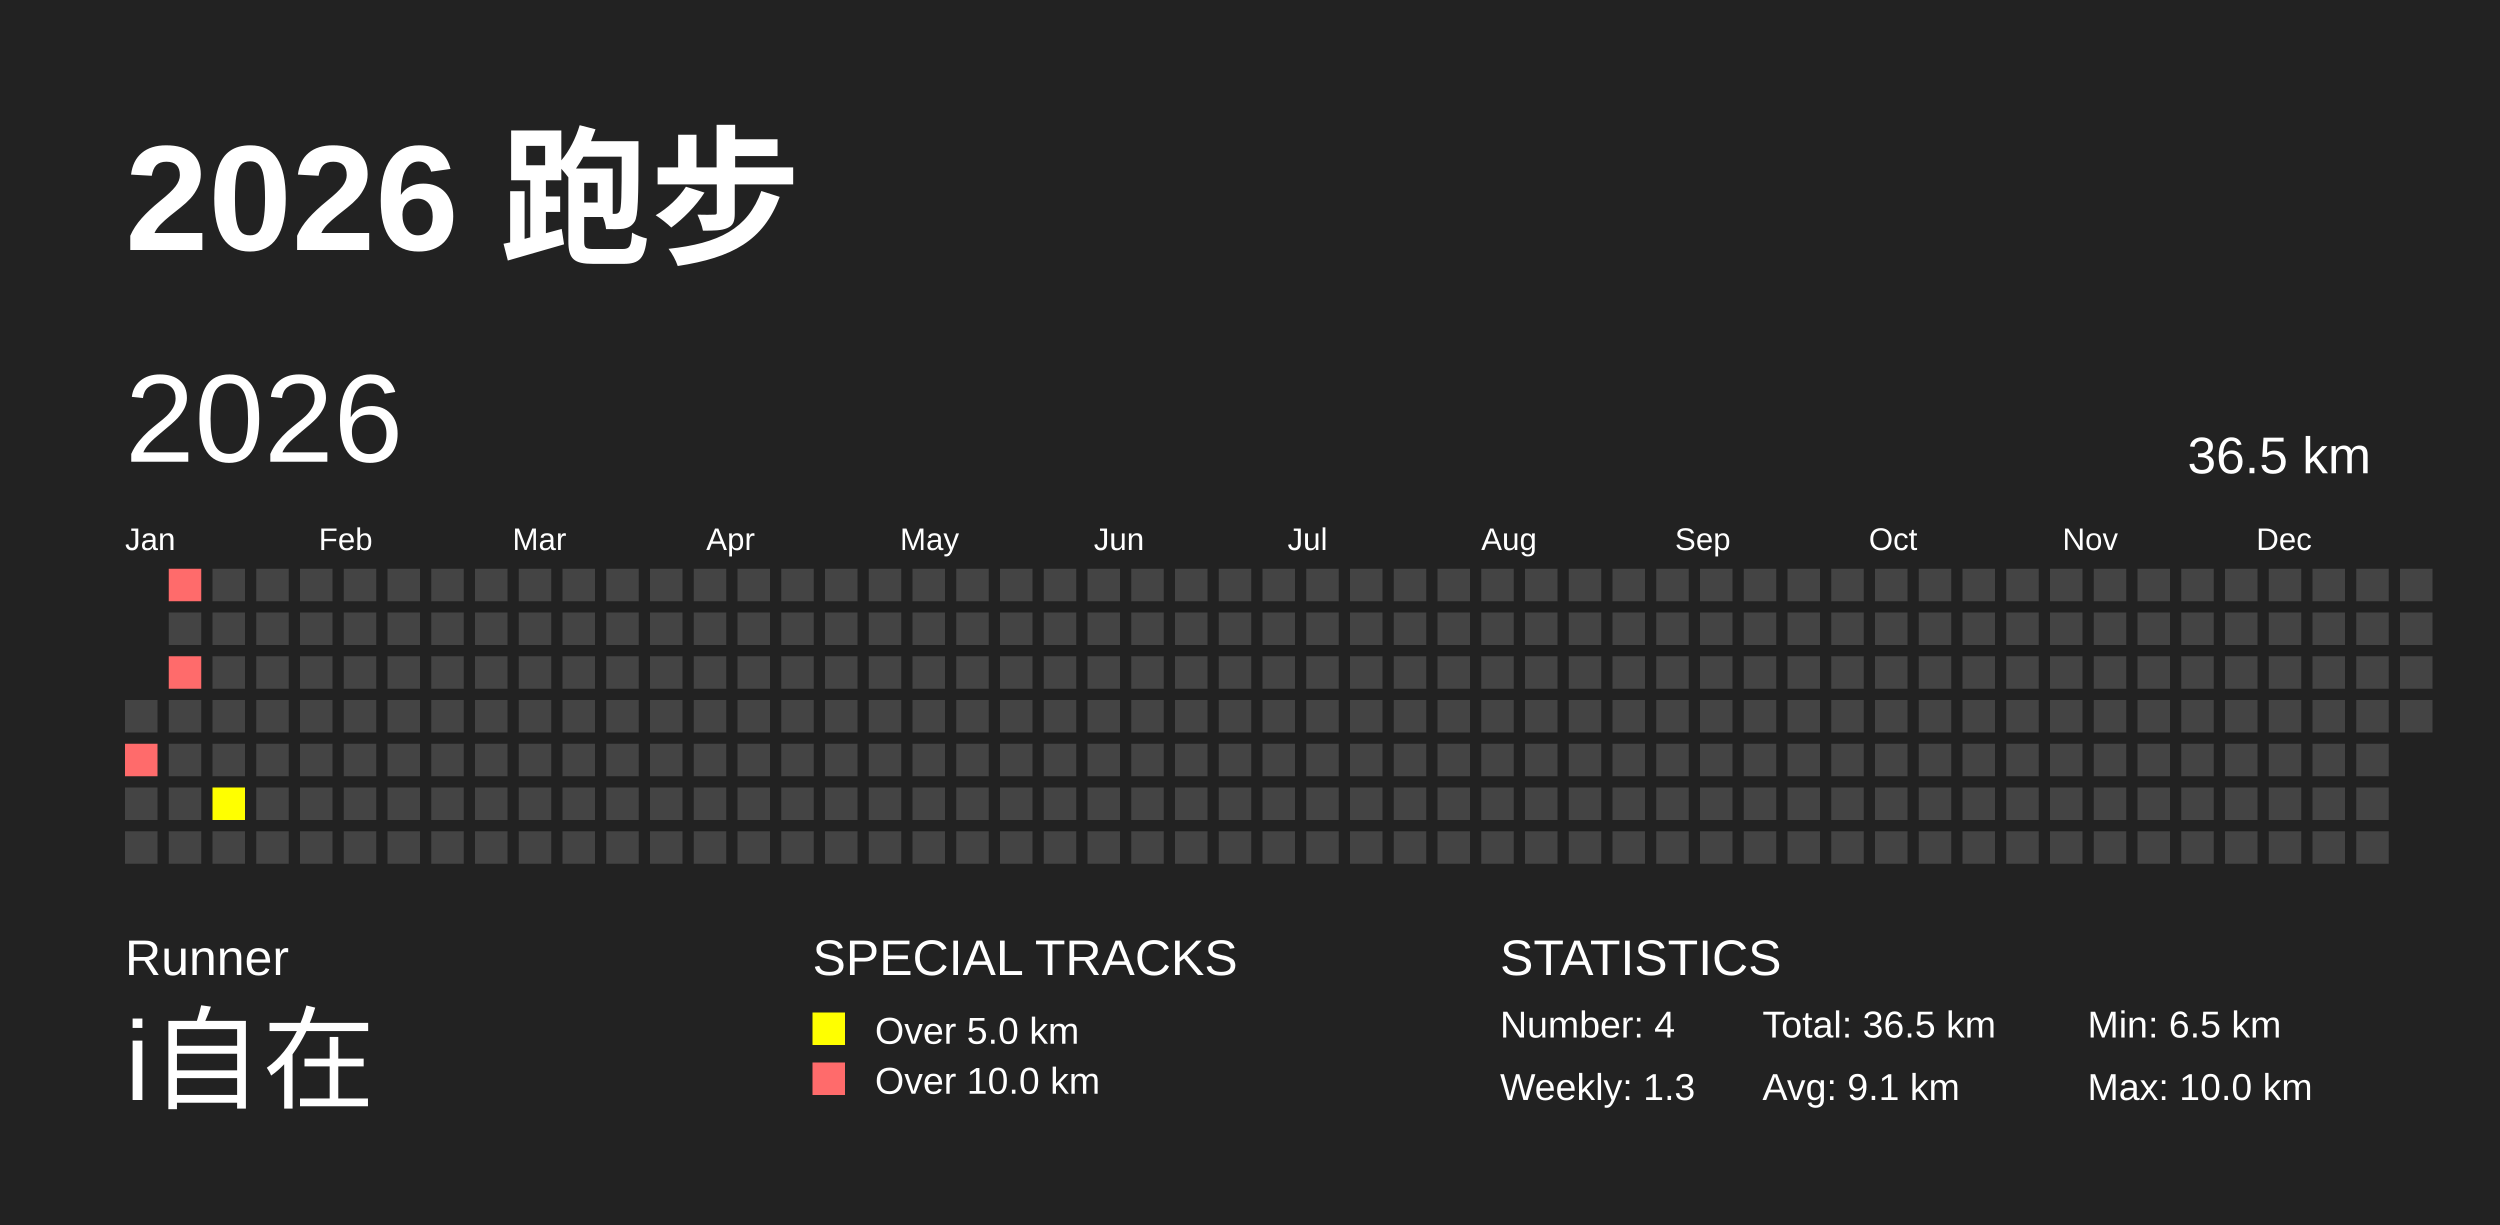
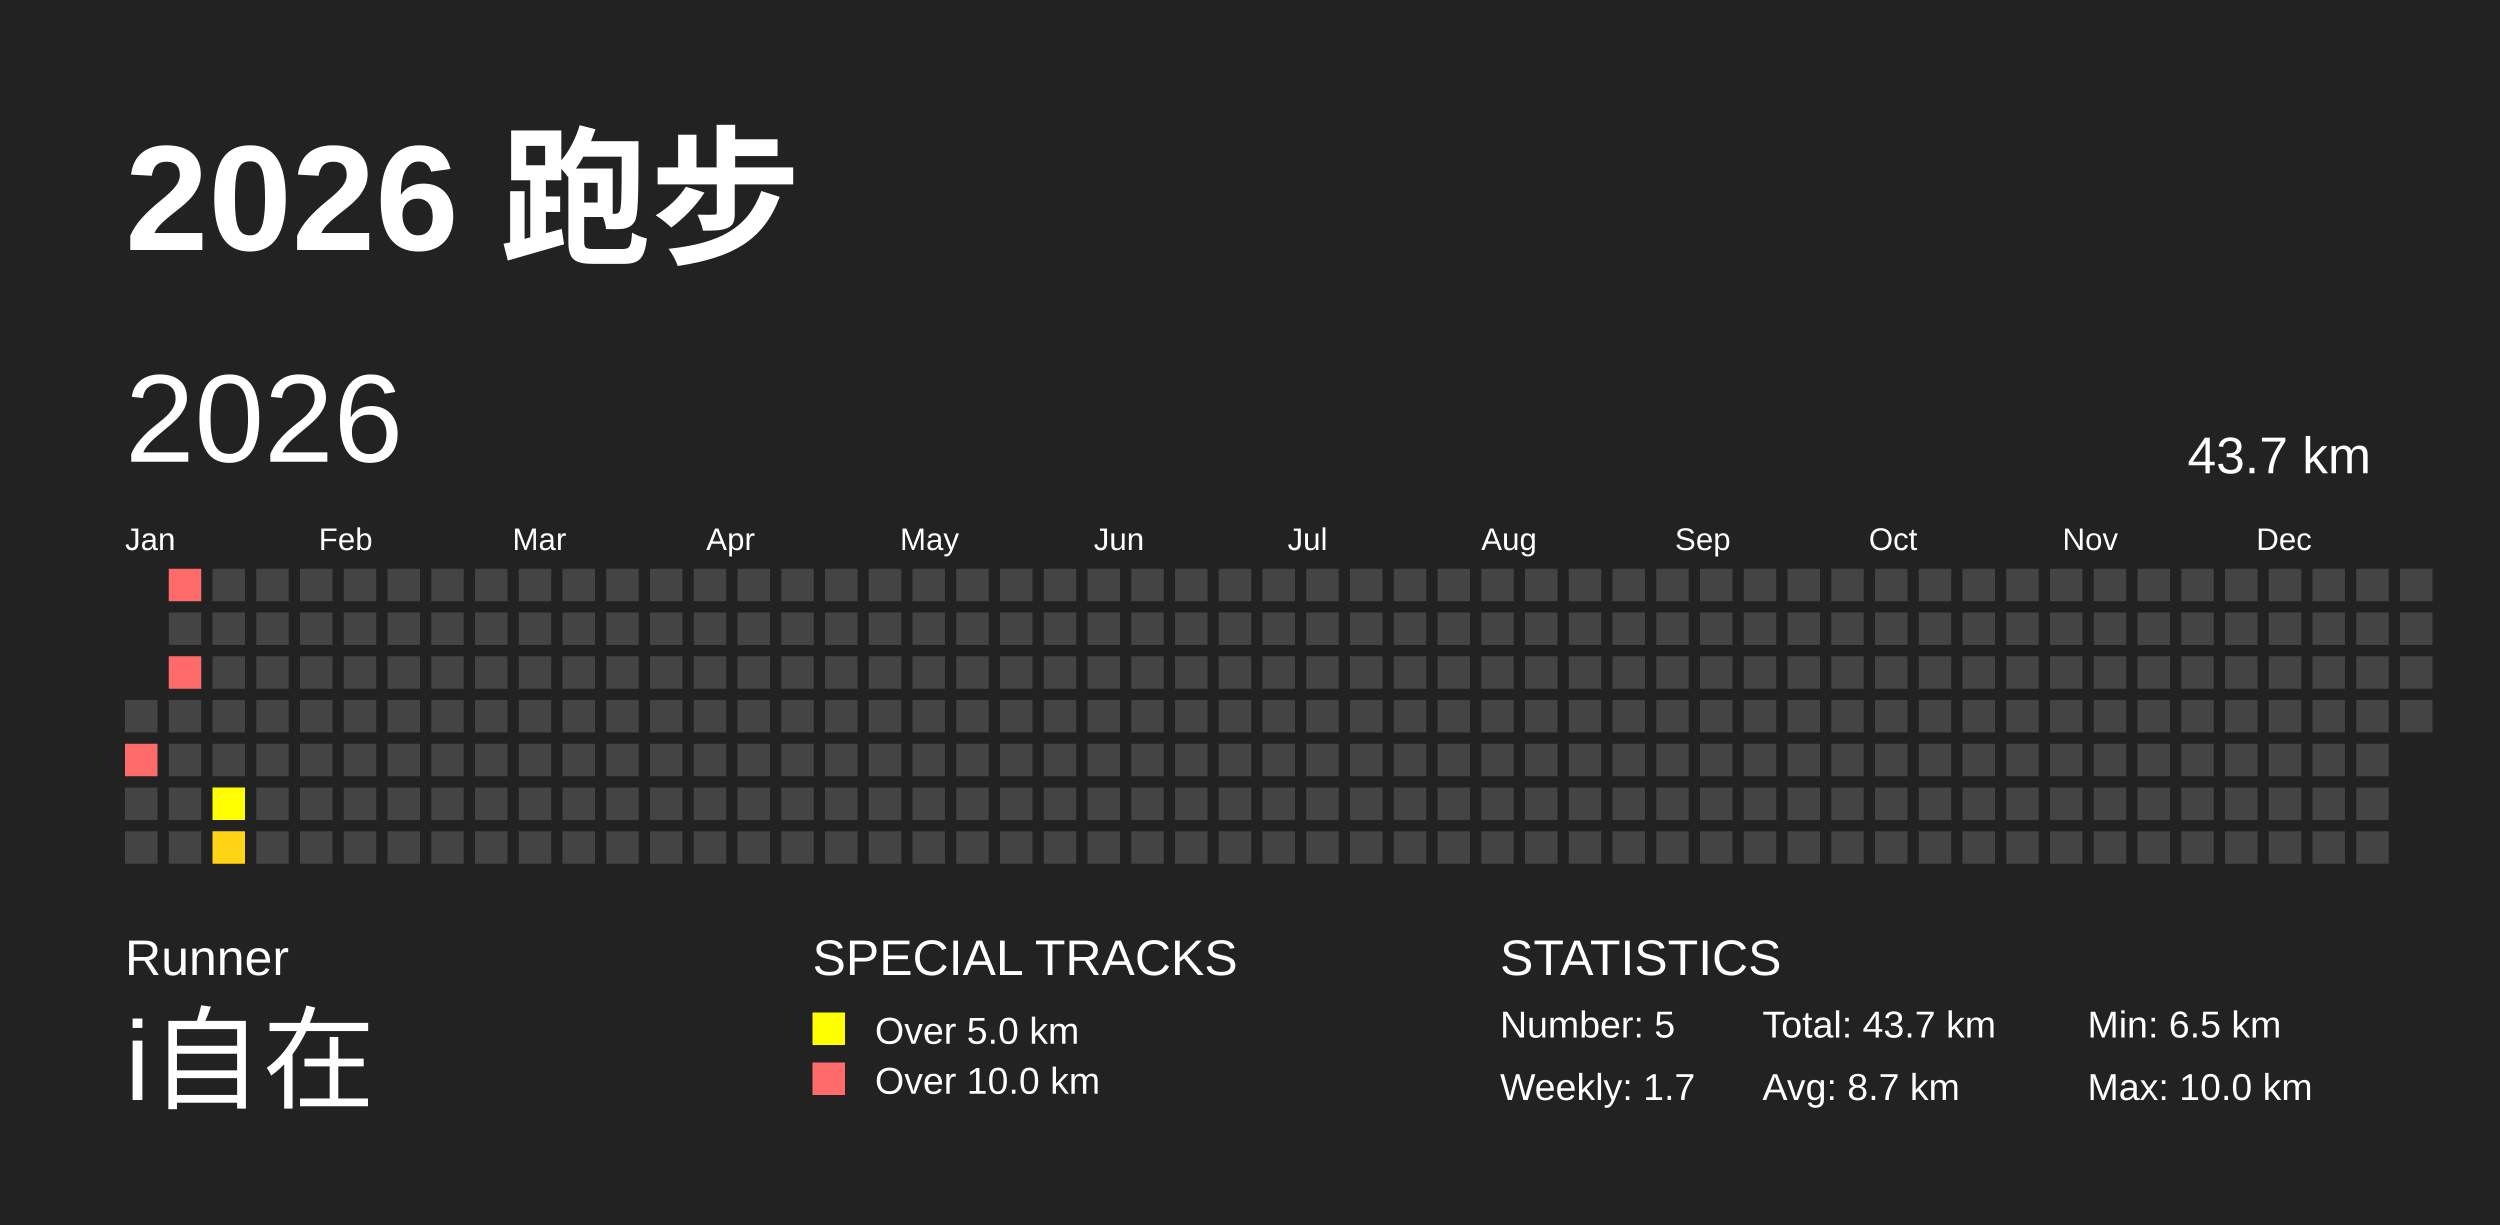
<svg xmlns="http://www.w3.org/2000/svg" baseProfile="full" height="98mm" version="1.1" viewBox="0,0,200,98" width="200mm">
  <defs />
  <rect fill="#222222" height="98" width="200" x="0" y="0" />
  <text fill="#FFFFFF" style="font-size:12px; font-family:Arial; font-weight:bold;" x="10" y="20">2026 跑步</text>
  <text fill="#FFFFFF" style="font-size:4px; font-family:Arial" x="10" y="78">Runner</text>
  <text fill="#FFFFFF" style="font-size:9px; font-family:Arial" x="10" y="88">i自在</text>
  <text fill="#FFFFFF" style="font-size:4px; font-family:Arial" x="65" y="78">SPECIAL TRACKS</text>
  <rect fill="#FFFF00" height="2.6" width="2.6" x="65" y="81" />
  <text fill="#FFFFFF" style="font-size:3px; font-family:Arial" x="70" y="83.5">Over 5.0 km</text>
  <rect fill="#FF6B6B" height="2.6" width="2.6" x="65" y="85" />
  <text fill="#FFFFFF" style="font-size:3px; font-family:Arial" x="70" y="87.5">Over 10.0 km</text>
  <text fill="#FFFFFF" style="font-size:4px; font-family:Arial" x="120" y="78">STATISTICS</text>
-   <text fill="#FFFFFF" style="font-size:3px; font-family:Arial" x="120" y="83">Number: 4</text>
-   <text fill="#FFFFFF" style="font-size:3px; font-family:Arial" x="120" y="88">Weekly: 1.3</text>
-   <text fill="#FFFFFF" style="font-size:3px; font-family:Arial" x="141" y="83">Total: 36.5 km</text>
-   <text fill="#FFFFFF" style="font-size:3px; font-family:Arial" x="141" y="88">Avg: 9.1 km</text>
+   <text fill="#FFFFFF" style="font-size:3px; font-family:Arial" x="120" y="83">Number: 5</text>
+   <text fill="#FFFFFF" style="font-size:3px; font-family:Arial" x="120" y="88">Weekly: 1.7</text>
+   <text fill="#FFFFFF" style="font-size:3px; font-family:Arial" x="141" y="83">Total: 43.7 km</text>
+   <text fill="#FFFFFF" style="font-size:3px; font-family:Arial" x="141" y="88">Avg: 8.7 km</text>
  <text fill="#FFFFFF" style="font-size:3px; font-family:Arial" x="167" y="83">Min: 6.5 km</text>
  <text fill="#FFFFFF" style="font-size:3px; font-family:Arial" x="167" y="88">Max: 10.0 km</text>
  <text dominant-baseline="hanging" fill="#FFFFFF" style="font-size:10.0px; font-family:Arial;" x="10" y="30">2026</text>
-   <text dominant-baseline="hanging" fill="#FFFFFF" style="font-size:4.125px; font-family:Arial;" x="175" y="35">36.5 km</text>
+   <text dominant-baseline="hanging" fill="#FFFFFF" style="font-size:4.125px; font-family:Arial;" x="175" y="35">43.7 km</text>
  <text fill="#FFFFFF" style="font-size:2.5px; font-family:Arial" x="10.0" y="44">Jan</text>
  <text fill="#FFFFFF" style="font-size:2.5px; font-family:Arial" x="25.5" y="44">Feb</text>
  <text fill="#FFFFFF" style="font-size:2.5px; font-family:Arial" x="41.0" y="44">Mar</text>
  <text fill="#FFFFFF" style="font-size:2.5px; font-family:Arial" x="56.5" y="44">Apr</text>
  <text fill="#FFFFFF" style="font-size:2.5px; font-family:Arial" x="72.0" y="44">May</text>
  <text fill="#FFFFFF" style="font-size:2.5px; font-family:Arial" x="87.5" y="44">Jun</text>
  <text fill="#FFFFFF" style="font-size:2.5px; font-family:Arial" x="103.0" y="44">Jul</text>
  <text fill="#FFFFFF" style="font-size:2.5px; font-family:Arial" x="118.5" y="44">Aug</text>
  <text fill="#FFFFFF" style="font-size:2.5px; font-family:Arial" x="134.0" y="44">Sep</text>
  <text fill="#FFFFFF" style="font-size:2.5px; font-family:Arial" x="149.5" y="44">Oct</text>
  <text fill="#FFFFFF" style="font-size:2.5px; font-family:Arial" x="165.0" y="44">Nov</text>
  <text fill="#FFFFFF" style="font-size:2.5px; font-family:Arial" x="180.5" y="44">Dec</text>
  <rect fill="#444444" height="2.6" width="2.6" x="10.0" y="56.0" />
  <rect fill="#FF6B6B" height="2.6" width="2.6" x="10.0" y="59.5" />
  <rect fill="#444444" height="2.6" width="2.6" x="10.0" y="63.0" />
  <rect fill="#444444" height="2.6" width="2.6" x="10.0" y="66.5" />
  <rect fill="#FF6B6B" height="2.6" width="2.6" x="13.5" y="45.5" />
  <rect fill="#444444" height="2.6" width="2.6" x="13.5" y="49.0" />
  <rect fill="#FF6B6B" height="2.6" width="2.6" x="13.5" y="52.5" />
  <rect fill="#444444" height="2.6" width="2.6" x="13.5" y="56.0" />
  <rect fill="#444444" height="2.6" width="2.6" x="13.5" y="59.5" />
  <rect fill="#444444" height="2.6" width="2.6" x="13.5" y="63.0" />
  <rect fill="#444444" height="2.6" width="2.6" x="13.5" y="66.5" />
  <rect fill="#444444" height="2.6" width="2.6" x="17.0" y="45.5" />
  <rect fill="#444444" height="2.6" width="2.6" x="17.0" y="49.0" />
  <rect fill="#444444" height="2.6" width="2.6" x="17.0" y="52.5" />
  <rect fill="#444444" height="2.6" width="2.6" x="17.0" y="56.0" />
  <rect fill="#444444" height="2.6" width="2.6" x="17.0" y="59.5" />
  <rect fill="#ffff00" height="2.6" width="2.6" x="17.0" y="63.0" />
-   <rect fill="#444444" height="2.6" width="2.6" x="17.0" y="66.5" />
+   <rect fill="#ffd414" height="2.6" width="2.6" x="17.0" y="66.5" />
  <rect fill="#444444" height="2.6" width="2.6" x="20.5" y="45.5" />
  <rect fill="#444444" height="2.6" width="2.6" x="20.5" y="49.0" />
  <rect fill="#444444" height="2.6" width="2.6" x="20.5" y="52.5" />
  <rect fill="#444444" height="2.6" width="2.6" x="20.5" y="56.0" />
  <rect fill="#444444" height="2.6" width="2.6" x="20.5" y="59.5" />
  <rect fill="#444444" height="2.6" width="2.6" x="20.5" y="63.0" />
  <rect fill="#444444" height="2.6" width="2.6" x="20.5" y="66.5" />
  <rect fill="#444444" height="2.6" width="2.6" x="24.0" y="45.5" />
  <rect fill="#444444" height="2.6" width="2.6" x="24.0" y="49.0" />
  <rect fill="#444444" height="2.6" width="2.6" x="24.0" y="52.5" />
  <rect fill="#444444" height="2.6" width="2.6" x="24.0" y="56.0" />
  <rect fill="#444444" height="2.6" width="2.6" x="24.0" y="59.5" />
  <rect fill="#444444" height="2.6" width="2.6" x="24.0" y="63.0" />
  <rect fill="#444444" height="2.6" width="2.6" x="24.0" y="66.5" />
  <rect fill="#444444" height="2.6" width="2.6" x="27.5" y="45.5" />
  <rect fill="#444444" height="2.6" width="2.6" x="27.5" y="49.0" />
  <rect fill="#444444" height="2.6" width="2.6" x="27.5" y="52.5" />
  <rect fill="#444444" height="2.6" width="2.6" x="27.5" y="56.0" />
  <rect fill="#444444" height="2.6" width="2.6" x="27.5" y="59.5" />
  <rect fill="#444444" height="2.6" width="2.6" x="27.5" y="63.0" />
  <rect fill="#444444" height="2.6" width="2.6" x="27.5" y="66.5" />
  <rect fill="#444444" height="2.6" width="2.6" x="31.0" y="45.5" />
  <rect fill="#444444" height="2.6" width="2.6" x="31.0" y="49.0" />
  <rect fill="#444444" height="2.6" width="2.6" x="31.0" y="52.5" />
  <rect fill="#444444" height="2.6" width="2.6" x="31.0" y="56.0" />
  <rect fill="#444444" height="2.6" width="2.6" x="31.0" y="59.5" />
  <rect fill="#444444" height="2.6" width="2.6" x="31.0" y="63.0" />
  <rect fill="#444444" height="2.6" width="2.6" x="31.0" y="66.5" />
  <rect fill="#444444" height="2.6" width="2.6" x="34.5" y="45.5" />
  <rect fill="#444444" height="2.6" width="2.6" x="34.5" y="49.0" />
  <rect fill="#444444" height="2.6" width="2.6" x="34.5" y="52.5" />
  <rect fill="#444444" height="2.6" width="2.6" x="34.5" y="56.0" />
  <rect fill="#444444" height="2.6" width="2.6" x="34.5" y="59.5" />
  <rect fill="#444444" height="2.6" width="2.6" x="34.5" y="63.0" />
  <rect fill="#444444" height="2.6" width="2.6" x="34.5" y="66.5" />
  <rect fill="#444444" height="2.6" width="2.6" x="38.0" y="45.5" />
  <rect fill="#444444" height="2.6" width="2.6" x="38.0" y="49.0" />
  <rect fill="#444444" height="2.6" width="2.6" x="38.0" y="52.5" />
  <rect fill="#444444" height="2.6" width="2.6" x="38.0" y="56.0" />
  <rect fill="#444444" height="2.6" width="2.6" x="38.0" y="59.5" />
  <rect fill="#444444" height="2.6" width="2.6" x="38.0" y="63.0" />
  <rect fill="#444444" height="2.6" width="2.6" x="38.0" y="66.5" />
  <rect fill="#444444" height="2.6" width="2.6" x="41.5" y="45.5" />
  <rect fill="#444444" height="2.6" width="2.6" x="41.5" y="49.0" />
  <rect fill="#444444" height="2.6" width="2.6" x="41.5" y="52.5" />
  <rect fill="#444444" height="2.6" width="2.6" x="41.5" y="56.0" />
  <rect fill="#444444" height="2.6" width="2.6" x="41.5" y="59.5" />
  <rect fill="#444444" height="2.6" width="2.6" x="41.5" y="63.0" />
  <rect fill="#444444" height="2.6" width="2.6" x="41.5" y="66.5" />
  <rect fill="#444444" height="2.6" width="2.6" x="45.0" y="45.5" />
  <rect fill="#444444" height="2.6" width="2.6" x="45.0" y="49.0" />
  <rect fill="#444444" height="2.6" width="2.6" x="45.0" y="52.5" />
  <rect fill="#444444" height="2.6" width="2.6" x="45.0" y="56.0" />
  <rect fill="#444444" height="2.6" width="2.6" x="45.0" y="59.5" />
  <rect fill="#444444" height="2.6" width="2.6" x="45.0" y="63.0" />
  <rect fill="#444444" height="2.6" width="2.6" x="45.0" y="66.5" />
  <rect fill="#444444" height="2.6" width="2.6" x="48.5" y="45.5" />
  <rect fill="#444444" height="2.6" width="2.6" x="48.5" y="49.0" />
  <rect fill="#444444" height="2.6" width="2.6" x="48.5" y="52.5" />
  <rect fill="#444444" height="2.6" width="2.6" x="48.5" y="56.0" />
  <rect fill="#444444" height="2.6" width="2.6" x="48.5" y="59.5" />
  <rect fill="#444444" height="2.6" width="2.6" x="48.5" y="63.0" />
  <rect fill="#444444" height="2.6" width="2.6" x="48.5" y="66.5" />
  <rect fill="#444444" height="2.6" width="2.6" x="52.0" y="45.5" />
  <rect fill="#444444" height="2.6" width="2.6" x="52.0" y="49.0" />
  <rect fill="#444444" height="2.6" width="2.6" x="52.0" y="52.5" />
  <rect fill="#444444" height="2.6" width="2.6" x="52.0" y="56.0" />
  <rect fill="#444444" height="2.6" width="2.6" x="52.0" y="59.5" />
  <rect fill="#444444" height="2.6" width="2.6" x="52.0" y="63.0" />
  <rect fill="#444444" height="2.6" width="2.6" x="52.0" y="66.5" />
  <rect fill="#444444" height="2.6" width="2.6" x="55.5" y="45.5" />
  <rect fill="#444444" height="2.6" width="2.6" x="55.5" y="49.0" />
  <rect fill="#444444" height="2.6" width="2.6" x="55.5" y="52.5" />
  <rect fill="#444444" height="2.6" width="2.6" x="55.5" y="56.0" />
  <rect fill="#444444" height="2.6" width="2.6" x="55.5" y="59.5" />
  <rect fill="#444444" height="2.6" width="2.6" x="55.5" y="63.0" />
  <rect fill="#444444" height="2.6" width="2.6" x="55.5" y="66.5" />
  <rect fill="#444444" height="2.6" width="2.6" x="59.0" y="45.5" />
  <rect fill="#444444" height="2.6" width="2.6" x="59.0" y="49.0" />
  <rect fill="#444444" height="2.6" width="2.6" x="59.0" y="52.5" />
  <rect fill="#444444" height="2.6" width="2.6" x="59.0" y="56.0" />
  <rect fill="#444444" height="2.6" width="2.6" x="59.0" y="59.5" />
  <rect fill="#444444" height="2.6" width="2.6" x="59.0" y="63.0" />
  <rect fill="#444444" height="2.6" width="2.6" x="59.0" y="66.5" />
  <rect fill="#444444" height="2.6" width="2.6" x="62.5" y="45.5" />
  <rect fill="#444444" height="2.6" width="2.6" x="62.5" y="49.0" />
  <rect fill="#444444" height="2.6" width="2.6" x="62.5" y="52.5" />
  <rect fill="#444444" height="2.6" width="2.6" x="62.5" y="56.0" />
  <rect fill="#444444" height="2.6" width="2.6" x="62.5" y="59.5" />
  <rect fill="#444444" height="2.6" width="2.6" x="62.5" y="63.0" />
  <rect fill="#444444" height="2.6" width="2.6" x="62.5" y="66.5" />
  <rect fill="#444444" height="2.6" width="2.6" x="66.0" y="45.5" />
  <rect fill="#444444" height="2.6" width="2.6" x="66.0" y="49.0" />
  <rect fill="#444444" height="2.6" width="2.6" x="66.0" y="52.5" />
  <rect fill="#444444" height="2.6" width="2.6" x="66.0" y="56.0" />
  <rect fill="#444444" height="2.6" width="2.6" x="66.0" y="59.5" />
  <rect fill="#444444" height="2.6" width="2.6" x="66.0" y="63.0" />
  <rect fill="#444444" height="2.6" width="2.6" x="66.0" y="66.5" />
  <rect fill="#444444" height="2.6" width="2.6" x="69.5" y="45.5" />
  <rect fill="#444444" height="2.6" width="2.6" x="69.5" y="49.0" />
  <rect fill="#444444" height="2.6" width="2.6" x="69.5" y="52.5" />
  <rect fill="#444444" height="2.6" width="2.6" x="69.5" y="56.0" />
  <rect fill="#444444" height="2.6" width="2.6" x="69.5" y="59.5" />
  <rect fill="#444444" height="2.6" width="2.6" x="69.5" y="63.0" />
  <rect fill="#444444" height="2.6" width="2.6" x="69.5" y="66.5" />
  <rect fill="#444444" height="2.6" width="2.6" x="73.0" y="45.5" />
  <rect fill="#444444" height="2.6" width="2.6" x="73.0" y="49.0" />
  <rect fill="#444444" height="2.6" width="2.6" x="73.0" y="52.5" />
  <rect fill="#444444" height="2.6" width="2.6" x="73.0" y="56.0" />
  <rect fill="#444444" height="2.6" width="2.6" x="73.0" y="59.5" />
  <rect fill="#444444" height="2.6" width="2.6" x="73.0" y="63.0" />
  <rect fill="#444444" height="2.6" width="2.6" x="73.0" y="66.5" />
  <rect fill="#444444" height="2.6" width="2.6" x="76.5" y="45.5" />
  <rect fill="#444444" height="2.6" width="2.6" x="76.5" y="49.0" />
  <rect fill="#444444" height="2.6" width="2.6" x="76.5" y="52.5" />
  <rect fill="#444444" height="2.6" width="2.6" x="76.5" y="56.0" />
  <rect fill="#444444" height="2.6" width="2.6" x="76.5" y="59.5" />
  <rect fill="#444444" height="2.6" width="2.6" x="76.5" y="63.0" />
  <rect fill="#444444" height="2.6" width="2.6" x="76.5" y="66.5" />
  <rect fill="#444444" height="2.6" width="2.6" x="80.0" y="45.5" />
  <rect fill="#444444" height="2.6" width="2.6" x="80.0" y="49.0" />
  <rect fill="#444444" height="2.6" width="2.6" x="80.0" y="52.5" />
  <rect fill="#444444" height="2.6" width="2.6" x="80.0" y="56.0" />
  <rect fill="#444444" height="2.6" width="2.6" x="80.0" y="59.5" />
  <rect fill="#444444" height="2.6" width="2.6" x="80.0" y="63.0" />
  <rect fill="#444444" height="2.6" width="2.6" x="80.0" y="66.5" />
  <rect fill="#444444" height="2.6" width="2.6" x="83.5" y="45.5" />
  <rect fill="#444444" height="2.6" width="2.6" x="83.5" y="49.0" />
  <rect fill="#444444" height="2.6" width="2.6" x="83.5" y="52.5" />
  <rect fill="#444444" height="2.6" width="2.6" x="83.5" y="56.0" />
  <rect fill="#444444" height="2.6" width="2.6" x="83.5" y="59.5" />
  <rect fill="#444444" height="2.6" width="2.6" x="83.5" y="63.0" />
  <rect fill="#444444" height="2.6" width="2.6" x="83.5" y="66.5" />
  <rect fill="#444444" height="2.6" width="2.6" x="87.0" y="45.5" />
  <rect fill="#444444" height="2.6" width="2.6" x="87.0" y="49.0" />
  <rect fill="#444444" height="2.6" width="2.6" x="87.0" y="52.5" />
  <rect fill="#444444" height="2.6" width="2.6" x="87.0" y="56.0" />
  <rect fill="#444444" height="2.6" width="2.6" x="87.0" y="59.5" />
  <rect fill="#444444" height="2.6" width="2.6" x="87.0" y="63.0" />
  <rect fill="#444444" height="2.6" width="2.6" x="87.0" y="66.5" />
  <rect fill="#444444" height="2.6" width="2.6" x="90.5" y="45.5" />
  <rect fill="#444444" height="2.6" width="2.6" x="90.5" y="49.0" />
  <rect fill="#444444" height="2.6" width="2.6" x="90.5" y="52.5" />
  <rect fill="#444444" height="2.6" width="2.6" x="90.5" y="56.0" />
  <rect fill="#444444" height="2.6" width="2.6" x="90.5" y="59.5" />
  <rect fill="#444444" height="2.6" width="2.6" x="90.5" y="63.0" />
  <rect fill="#444444" height="2.6" width="2.6" x="90.5" y="66.5" />
  <rect fill="#444444" height="2.6" width="2.6" x="94.0" y="45.5" />
  <rect fill="#444444" height="2.6" width="2.6" x="94.0" y="49.0" />
  <rect fill="#444444" height="2.6" width="2.6" x="94.0" y="52.5" />
  <rect fill="#444444" height="2.6" width="2.6" x="94.0" y="56.0" />
  <rect fill="#444444" height="2.6" width="2.6" x="94.0" y="59.5" />
  <rect fill="#444444" height="2.6" width="2.6" x="94.0" y="63.0" />
  <rect fill="#444444" height="2.6" width="2.6" x="94.0" y="66.5" />
  <rect fill="#444444" height="2.6" width="2.6" x="97.5" y="45.5" />
  <rect fill="#444444" height="2.6" width="2.6" x="97.5" y="49.0" />
  <rect fill="#444444" height="2.6" width="2.6" x="97.5" y="52.5" />
  <rect fill="#444444" height="2.6" width="2.6" x="97.5" y="56.0" />
  <rect fill="#444444" height="2.6" width="2.6" x="97.5" y="59.5" />
  <rect fill="#444444" height="2.6" width="2.6" x="97.5" y="63.0" />
  <rect fill="#444444" height="2.6" width="2.6" x="97.5" y="66.5" />
  <rect fill="#444444" height="2.6" width="2.6" x="101.0" y="45.5" />
  <rect fill="#444444" height="2.6" width="2.6" x="101.0" y="49.0" />
  <rect fill="#444444" height="2.6" width="2.6" x="101.0" y="52.5" />
  <rect fill="#444444" height="2.6" width="2.6" x="101.0" y="56.0" />
  <rect fill="#444444" height="2.6" width="2.6" x="101.0" y="59.5" />
  <rect fill="#444444" height="2.6" width="2.6" x="101.0" y="63.0" />
  <rect fill="#444444" height="2.6" width="2.6" x="101.0" y="66.5" />
  <rect fill="#444444" height="2.6" width="2.6" x="104.5" y="45.5" />
  <rect fill="#444444" height="2.6" width="2.6" x="104.5" y="49.0" />
  <rect fill="#444444" height="2.6" width="2.6" x="104.5" y="52.5" />
  <rect fill="#444444" height="2.6" width="2.6" x="104.5" y="56.0" />
  <rect fill="#444444" height="2.6" width="2.6" x="104.5" y="59.5" />
  <rect fill="#444444" height="2.6" width="2.6" x="104.5" y="63.0" />
  <rect fill="#444444" height="2.6" width="2.6" x="104.5" y="66.5" />
  <rect fill="#444444" height="2.6" width="2.6" x="108.0" y="45.5" />
  <rect fill="#444444" height="2.6" width="2.6" x="108.0" y="49.0" />
  <rect fill="#444444" height="2.6" width="2.6" x="108.0" y="52.5" />
  <rect fill="#444444" height="2.6" width="2.6" x="108.0" y="56.0" />
  <rect fill="#444444" height="2.6" width="2.6" x="108.0" y="59.5" />
  <rect fill="#444444" height="2.6" width="2.6" x="108.0" y="63.0" />
  <rect fill="#444444" height="2.6" width="2.6" x="108.0" y="66.5" />
  <rect fill="#444444" height="2.6" width="2.6" x="111.5" y="45.5" />
  <rect fill="#444444" height="2.6" width="2.6" x="111.5" y="49.0" />
  <rect fill="#444444" height="2.6" width="2.6" x="111.5" y="52.5" />
  <rect fill="#444444" height="2.6" width="2.6" x="111.5" y="56.0" />
  <rect fill="#444444" height="2.6" width="2.6" x="111.5" y="59.5" />
  <rect fill="#444444" height="2.6" width="2.6" x="111.5" y="63.0" />
  <rect fill="#444444" height="2.6" width="2.6" x="111.5" y="66.5" />
  <rect fill="#444444" height="2.6" width="2.6" x="115.0" y="45.5" />
  <rect fill="#444444" height="2.6" width="2.6" x="115.0" y="49.0" />
  <rect fill="#444444" height="2.6" width="2.6" x="115.0" y="52.5" />
  <rect fill="#444444" height="2.6" width="2.6" x="115.0" y="56.0" />
  <rect fill="#444444" height="2.6" width="2.6" x="115.0" y="59.5" />
  <rect fill="#444444" height="2.6" width="2.6" x="115.0" y="63.0" />
  <rect fill="#444444" height="2.6" width="2.6" x="115.0" y="66.5" />
  <rect fill="#444444" height="2.6" width="2.6" x="118.5" y="45.5" />
  <rect fill="#444444" height="2.6" width="2.6" x="118.5" y="49.0" />
  <rect fill="#444444" height="2.6" width="2.6" x="118.5" y="52.5" />
  <rect fill="#444444" height="2.6" width="2.6" x="118.5" y="56.0" />
  <rect fill="#444444" height="2.6" width="2.6" x="118.5" y="59.5" />
  <rect fill="#444444" height="2.6" width="2.6" x="118.5" y="63.0" />
  <rect fill="#444444" height="2.6" width="2.6" x="118.5" y="66.5" />
  <rect fill="#444444" height="2.6" width="2.6" x="122.0" y="45.5" />
  <rect fill="#444444" height="2.6" width="2.6" x="122.0" y="49.0" />
  <rect fill="#444444" height="2.6" width="2.6" x="122.0" y="52.5" />
  <rect fill="#444444" height="2.6" width="2.6" x="122.0" y="56.0" />
  <rect fill="#444444" height="2.6" width="2.6" x="122.0" y="59.5" />
  <rect fill="#444444" height="2.6" width="2.6" x="122.0" y="63.0" />
  <rect fill="#444444" height="2.6" width="2.6" x="122.0" y="66.5" />
  <rect fill="#444444" height="2.6" width="2.6" x="125.5" y="45.5" />
  <rect fill="#444444" height="2.6" width="2.6" x="125.5" y="49.0" />
  <rect fill="#444444" height="2.6" width="2.6" x="125.5" y="52.5" />
  <rect fill="#444444" height="2.6" width="2.6" x="125.5" y="56.0" />
  <rect fill="#444444" height="2.6" width="2.6" x="125.5" y="59.5" />
  <rect fill="#444444" height="2.6" width="2.6" x="125.5" y="63.0" />
  <rect fill="#444444" height="2.6" width="2.6" x="125.5" y="66.5" />
  <rect fill="#444444" height="2.6" width="2.6" x="129.0" y="45.5" />
  <rect fill="#444444" height="2.6" width="2.6" x="129.0" y="49.0" />
  <rect fill="#444444" height="2.6" width="2.6" x="129.0" y="52.5" />
  <rect fill="#444444" height="2.6" width="2.6" x="129.0" y="56.0" />
  <rect fill="#444444" height="2.6" width="2.6" x="129.0" y="59.5" />
  <rect fill="#444444" height="2.6" width="2.6" x="129.0" y="63.0" />
  <rect fill="#444444" height="2.6" width="2.6" x="129.0" y="66.5" />
  <rect fill="#444444" height="2.6" width="2.6" x="132.5" y="45.5" />
  <rect fill="#444444" height="2.6" width="2.6" x="132.5" y="49.0" />
  <rect fill="#444444" height="2.6" width="2.6" x="132.5" y="52.5" />
  <rect fill="#444444" height="2.6" width="2.6" x="132.5" y="56.0" />
  <rect fill="#444444" height="2.6" width="2.6" x="132.5" y="59.5" />
  <rect fill="#444444" height="2.6" width="2.6" x="132.5" y="63.0" />
  <rect fill="#444444" height="2.6" width="2.6" x="132.5" y="66.5" />
  <rect fill="#444444" height="2.6" width="2.6" x="136.0" y="45.5" />
  <rect fill="#444444" height="2.6" width="2.6" x="136.0" y="49.0" />
  <rect fill="#444444" height="2.6" width="2.6" x="136.0" y="52.5" />
  <rect fill="#444444" height="2.6" width="2.6" x="136.0" y="56.0" />
  <rect fill="#444444" height="2.6" width="2.6" x="136.0" y="59.5" />
  <rect fill="#444444" height="2.6" width="2.6" x="136.0" y="63.0" />
  <rect fill="#444444" height="2.6" width="2.6" x="136.0" y="66.5" />
  <rect fill="#444444" height="2.6" width="2.6" x="139.5" y="45.5" />
  <rect fill="#444444" height="2.6" width="2.6" x="139.5" y="49.0" />
  <rect fill="#444444" height="2.6" width="2.6" x="139.5" y="52.5" />
  <rect fill="#444444" height="2.6" width="2.6" x="139.5" y="56.0" />
  <rect fill="#444444" height="2.6" width="2.6" x="139.5" y="59.5" />
  <rect fill="#444444" height="2.6" width="2.6" x="139.5" y="63.0" />
  <rect fill="#444444" height="2.6" width="2.6" x="139.5" y="66.5" />
  <rect fill="#444444" height="2.6" width="2.6" x="143.0" y="45.5" />
  <rect fill="#444444" height="2.6" width="2.6" x="143.0" y="49.0" />
  <rect fill="#444444" height="2.6" width="2.6" x="143.0" y="52.5" />
  <rect fill="#444444" height="2.6" width="2.6" x="143.0" y="56.0" />
  <rect fill="#444444" height="2.6" width="2.6" x="143.0" y="59.5" />
  <rect fill="#444444" height="2.6" width="2.6" x="143.0" y="63.0" />
  <rect fill="#444444" height="2.6" width="2.6" x="143.0" y="66.5" />
  <rect fill="#444444" height="2.6" width="2.6" x="146.5" y="45.5" />
  <rect fill="#444444" height="2.6" width="2.6" x="146.5" y="49.0" />
  <rect fill="#444444" height="2.6" width="2.6" x="146.5" y="52.5" />
  <rect fill="#444444" height="2.6" width="2.6" x="146.5" y="56.0" />
  <rect fill="#444444" height="2.6" width="2.6" x="146.5" y="59.5" />
  <rect fill="#444444" height="2.6" width="2.6" x="146.5" y="63.0" />
  <rect fill="#444444" height="2.6" width="2.6" x="146.5" y="66.5" />
  <rect fill="#444444" height="2.6" width="2.6" x="150.0" y="45.5" />
  <rect fill="#444444" height="2.6" width="2.6" x="150.0" y="49.0" />
  <rect fill="#444444" height="2.6" width="2.6" x="150.0" y="52.5" />
  <rect fill="#444444" height="2.6" width="2.6" x="150.0" y="56.0" />
  <rect fill="#444444" height="2.6" width="2.6" x="150.0" y="59.5" />
  <rect fill="#444444" height="2.6" width="2.6" x="150.0" y="63.0" />
  <rect fill="#444444" height="2.6" width="2.6" x="150.0" y="66.5" />
  <rect fill="#444444" height="2.6" width="2.6" x="153.5" y="45.5" />
  <rect fill="#444444" height="2.6" width="2.6" x="153.5" y="49.0" />
  <rect fill="#444444" height="2.6" width="2.6" x="153.5" y="52.5" />
  <rect fill="#444444" height="2.6" width="2.6" x="153.5" y="56.0" />
  <rect fill="#444444" height="2.6" width="2.6" x="153.5" y="59.5" />
  <rect fill="#444444" height="2.6" width="2.6" x="153.5" y="63.0" />
  <rect fill="#444444" height="2.6" width="2.6" x="153.5" y="66.5" />
  <rect fill="#444444" height="2.6" width="2.6" x="157.0" y="45.5" />
  <rect fill="#444444" height="2.6" width="2.6" x="157.0" y="49.0" />
  <rect fill="#444444" height="2.6" width="2.6" x="157.0" y="52.5" />
  <rect fill="#444444" height="2.6" width="2.6" x="157.0" y="56.0" />
  <rect fill="#444444" height="2.6" width="2.6" x="157.0" y="59.5" />
  <rect fill="#444444" height="2.6" width="2.6" x="157.0" y="63.0" />
  <rect fill="#444444" height="2.6" width="2.6" x="157.0" y="66.5" />
  <rect fill="#444444" height="2.6" width="2.6" x="160.5" y="45.5" />
  <rect fill="#444444" height="2.6" width="2.6" x="160.5" y="49.0" />
  <rect fill="#444444" height="2.6" width="2.6" x="160.5" y="52.5" />
  <rect fill="#444444" height="2.6" width="2.6" x="160.5" y="56.0" />
  <rect fill="#444444" height="2.6" width="2.6" x="160.5" y="59.5" />
  <rect fill="#444444" height="2.6" width="2.6" x="160.5" y="63.0" />
  <rect fill="#444444" height="2.6" width="2.6" x="160.5" y="66.5" />
  <rect fill="#444444" height="2.6" width="2.6" x="164.0" y="45.5" />
  <rect fill="#444444" height="2.6" width="2.6" x="164.0" y="49.0" />
  <rect fill="#444444" height="2.6" width="2.6" x="164.0" y="52.5" />
  <rect fill="#444444" height="2.6" width="2.6" x="164.0" y="56.0" />
  <rect fill="#444444" height="2.6" width="2.6" x="164.0" y="59.5" />
  <rect fill="#444444" height="2.6" width="2.6" x="164.0" y="63.0" />
  <rect fill="#444444" height="2.6" width="2.6" x="164.0" y="66.5" />
  <rect fill="#444444" height="2.6" width="2.6" x="167.5" y="45.5" />
  <rect fill="#444444" height="2.6" width="2.6" x="167.5" y="49.0" />
  <rect fill="#444444" height="2.6" width="2.6" x="167.5" y="52.5" />
  <rect fill="#444444" height="2.6" width="2.6" x="167.5" y="56.0" />
  <rect fill="#444444" height="2.6" width="2.6" x="167.5" y="59.5" />
  <rect fill="#444444" height="2.6" width="2.6" x="167.5" y="63.0" />
  <rect fill="#444444" height="2.6" width="2.6" x="167.5" y="66.5" />
  <rect fill="#444444" height="2.6" width="2.6" x="171.0" y="45.5" />
  <rect fill="#444444" height="2.6" width="2.6" x="171.0" y="49.0" />
  <rect fill="#444444" height="2.6" width="2.6" x="171.0" y="52.5" />
  <rect fill="#444444" height="2.6" width="2.6" x="171.0" y="56.0" />
  <rect fill="#444444" height="2.6" width="2.6" x="171.0" y="59.5" />
  <rect fill="#444444" height="2.6" width="2.6" x="171.0" y="63.0" />
  <rect fill="#444444" height="2.6" width="2.6" x="171.0" y="66.5" />
  <rect fill="#444444" height="2.6" width="2.6" x="174.5" y="45.5" />
  <rect fill="#444444" height="2.6" width="2.6" x="174.5" y="49.0" />
  <rect fill="#444444" height="2.6" width="2.6" x="174.5" y="52.5" />
  <rect fill="#444444" height="2.6" width="2.6" x="174.5" y="56.0" />
  <rect fill="#444444" height="2.6" width="2.6" x="174.5" y="59.5" />
  <rect fill="#444444" height="2.6" width="2.6" x="174.5" y="63.0" />
  <rect fill="#444444" height="2.6" width="2.6" x="174.5" y="66.5" />
  <rect fill="#444444" height="2.6" width="2.6" x="178.0" y="45.5" />
  <rect fill="#444444" height="2.6" width="2.6" x="178.0" y="49.0" />
  <rect fill="#444444" height="2.6" width="2.6" x="178.0" y="52.5" />
  <rect fill="#444444" height="2.6" width="2.6" x="178.0" y="56.0" />
  <rect fill="#444444" height="2.6" width="2.6" x="178.0" y="59.5" />
  <rect fill="#444444" height="2.6" width="2.6" x="178.0" y="63.0" />
  <rect fill="#444444" height="2.6" width="2.6" x="178.0" y="66.5" />
  <rect fill="#444444" height="2.6" width="2.6" x="181.5" y="45.5" />
  <rect fill="#444444" height="2.6" width="2.6" x="181.5" y="49.0" />
  <rect fill="#444444" height="2.6" width="2.6" x="181.5" y="52.5" />
  <rect fill="#444444" height="2.6" width="2.6" x="181.5" y="56.0" />
  <rect fill="#444444" height="2.6" width="2.6" x="181.5" y="59.5" />
  <rect fill="#444444" height="2.6" width="2.6" x="181.5" y="63.0" />
  <rect fill="#444444" height="2.6" width="2.6" x="181.5" y="66.5" />
  <rect fill="#444444" height="2.6" width="2.6" x="185.0" y="45.5" />
  <rect fill="#444444" height="2.6" width="2.6" x="185.0" y="49.0" />
  <rect fill="#444444" height="2.6" width="2.6" x="185.0" y="52.5" />
  <rect fill="#444444" height="2.6" width="2.6" x="185.0" y="56.0" />
  <rect fill="#444444" height="2.6" width="2.6" x="185.0" y="59.5" />
  <rect fill="#444444" height="2.6" width="2.6" x="185.0" y="63.0" />
  <rect fill="#444444" height="2.6" width="2.6" x="185.0" y="66.5" />
  <rect fill="#444444" height="2.6" width="2.6" x="188.5" y="45.5" />
  <rect fill="#444444" height="2.6" width="2.6" x="188.5" y="49.0" />
  <rect fill="#444444" height="2.6" width="2.6" x="188.5" y="52.5" />
  <rect fill="#444444" height="2.6" width="2.6" x="188.5" y="56.0" />
  <rect fill="#444444" height="2.6" width="2.6" x="188.5" y="59.5" />
  <rect fill="#444444" height="2.6" width="2.6" x="188.5" y="63.0" />
  <rect fill="#444444" height="2.6" width="2.6" x="188.5" y="66.5" />
  <rect fill="#444444" height="2.6" width="2.6" x="192.0" y="45.5" />
  <rect fill="#444444" height="2.6" width="2.6" x="192.0" y="49.0" />
  <rect fill="#444444" height="2.6" width="2.6" x="192.0" y="52.5" />
  <rect fill="#444444" height="2.6" width="2.6" x="192.0" y="56.0" />
</svg>
